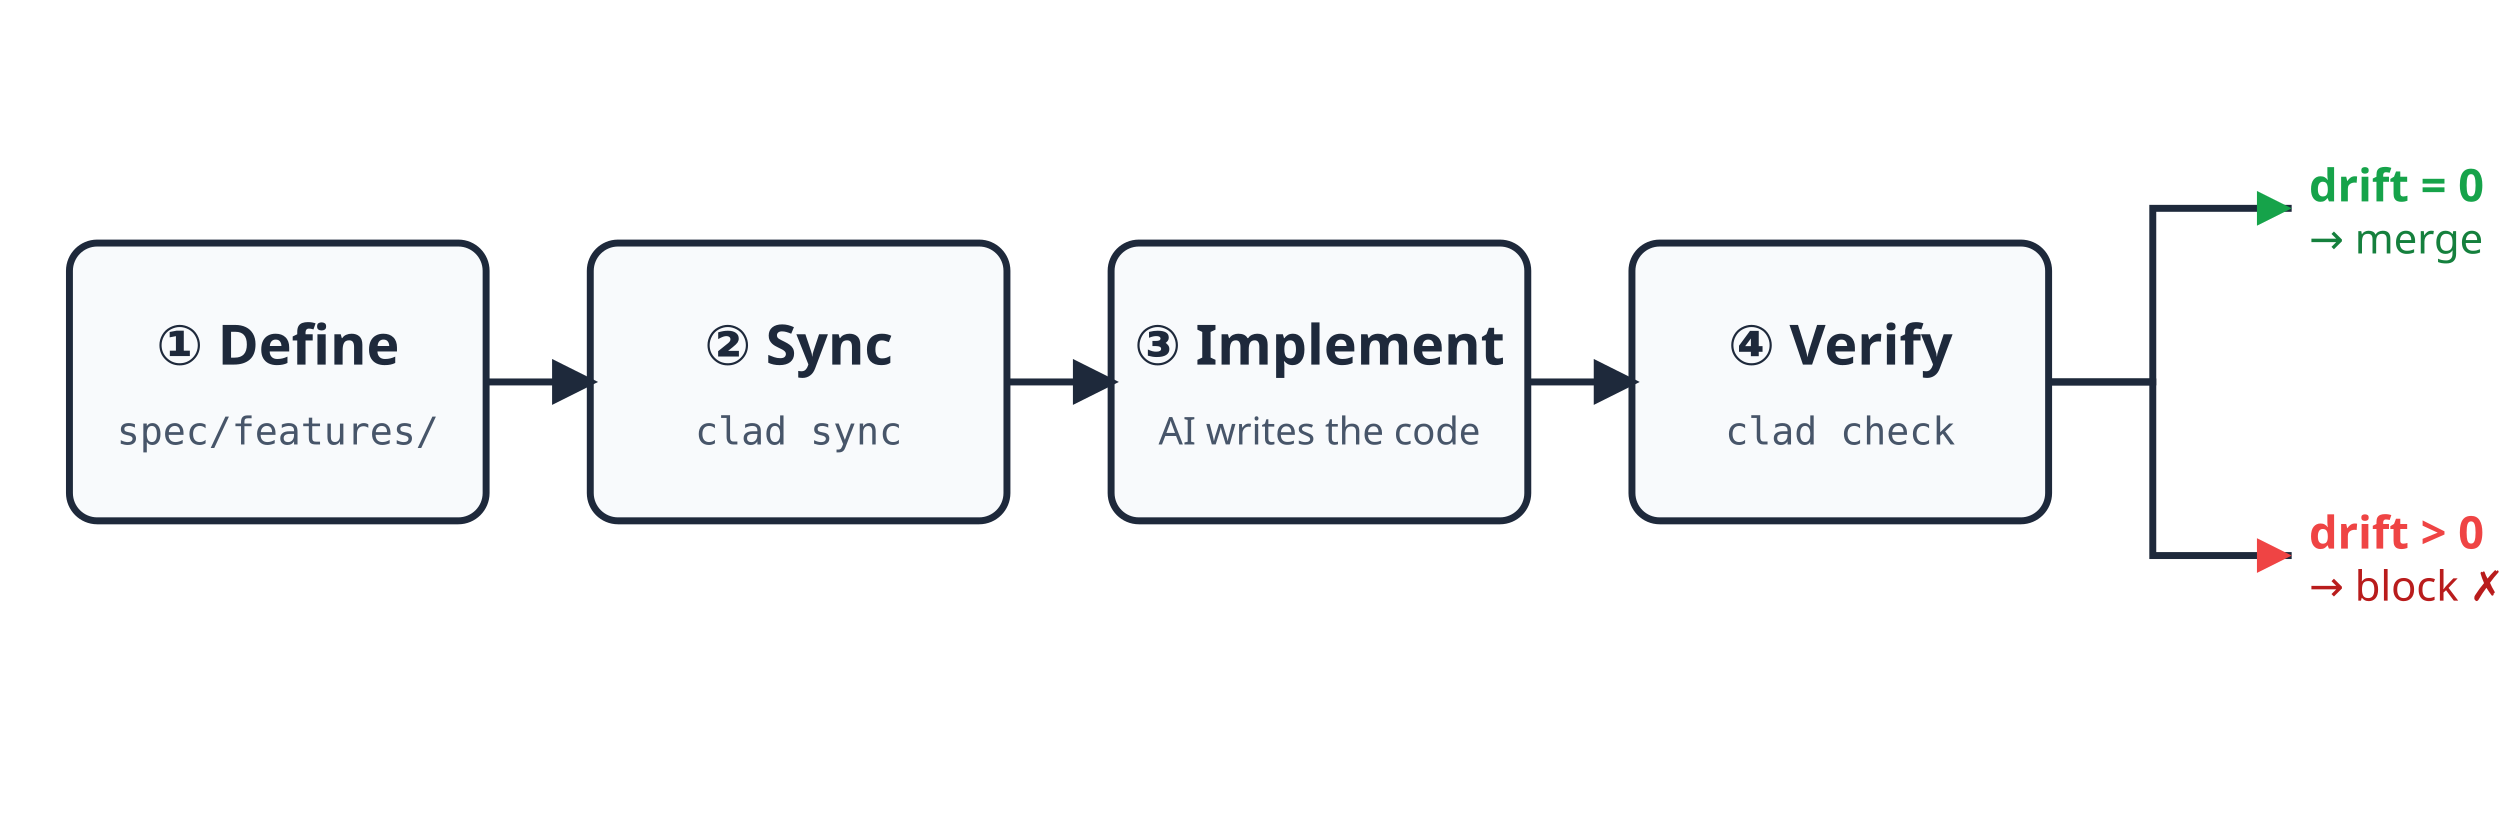
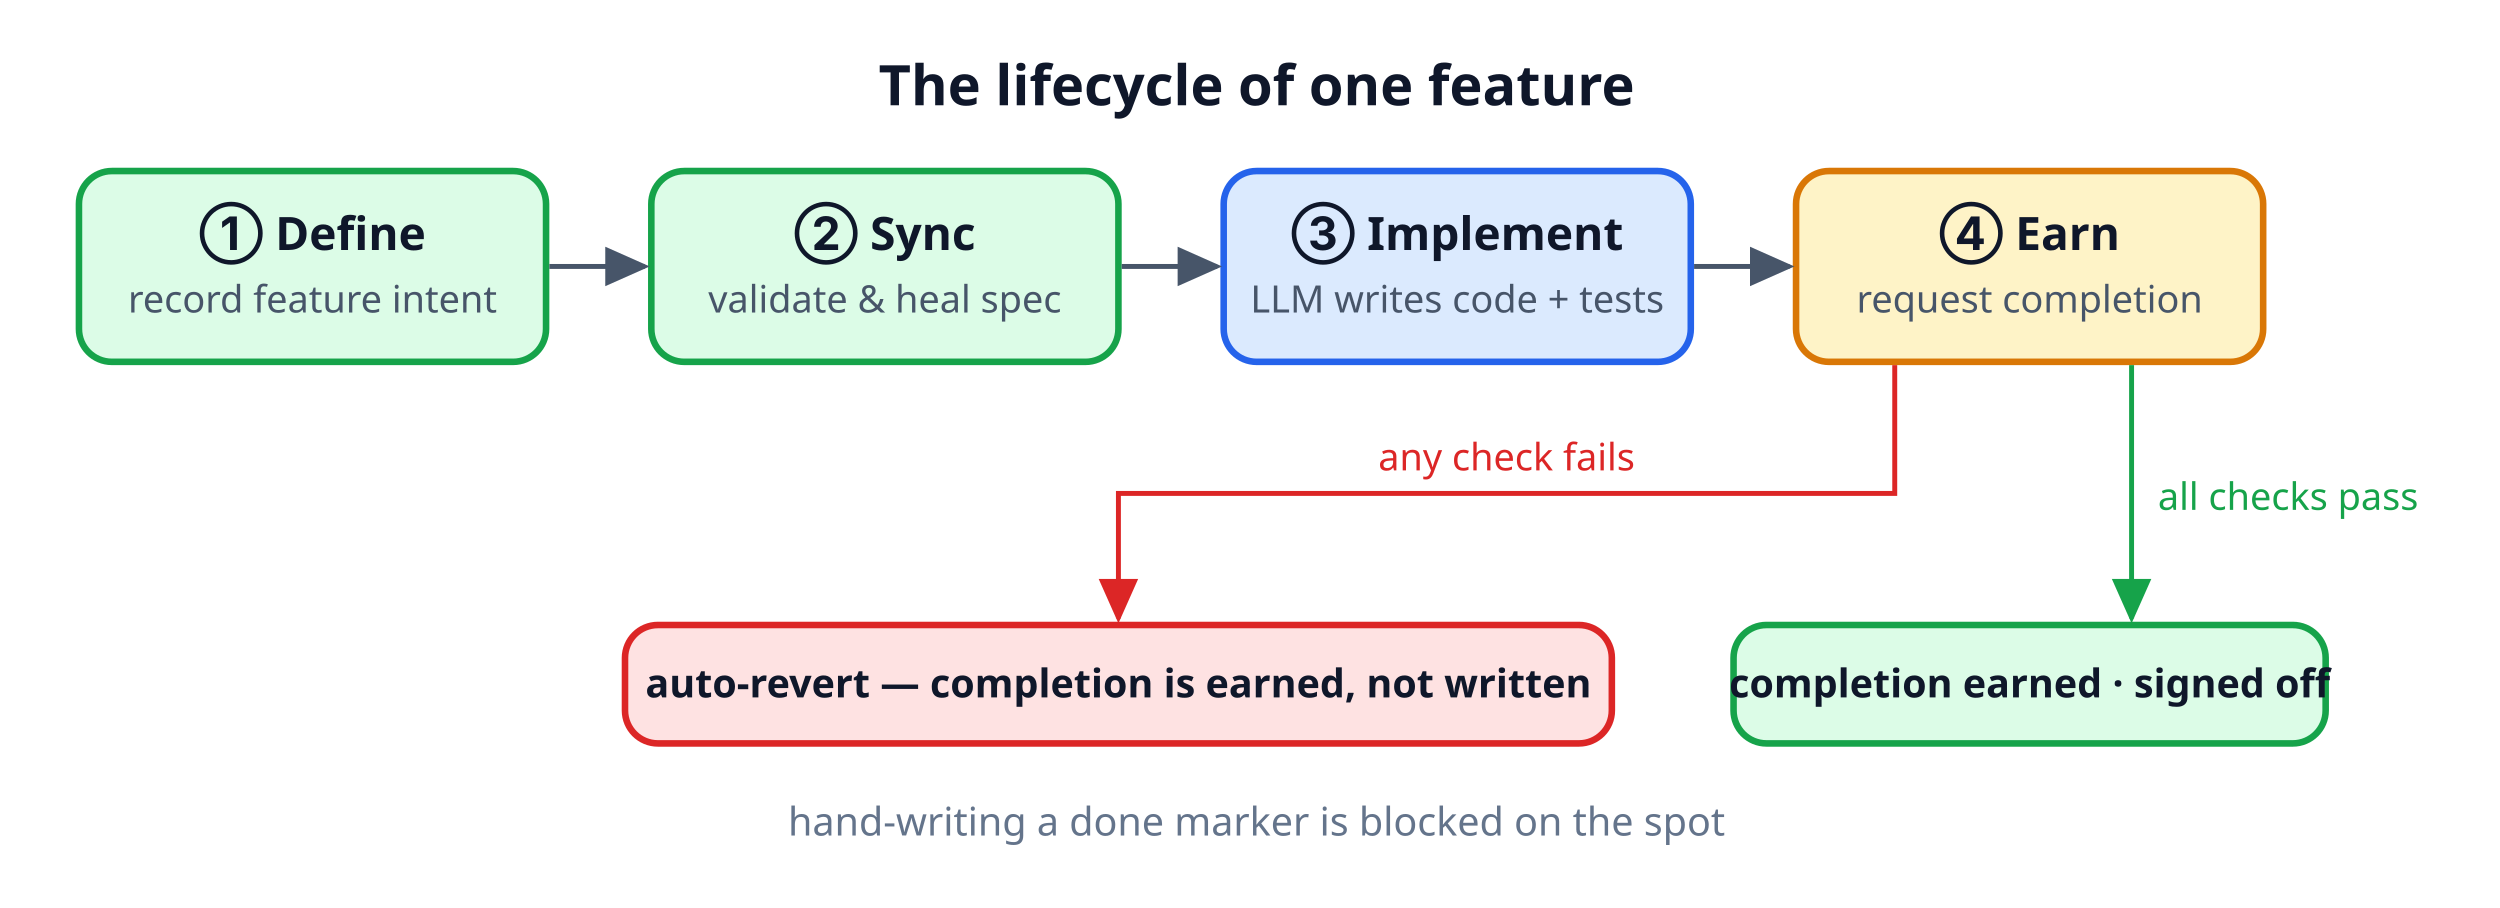
- <svg xmlns="http://www.w3.org/2000/svg" width="720" height="240" viewBox="0 0 720 240" role="img" aria-labelledby="workflow-title">
-   <g font-family="sans-serif">
-     <rect x="20" y="70" width="120" height="80" rx="8" fill="#f8fafc" stroke="#1e293b" stroke-width="2" />
-     <text x="80" y="105" font-size="16" font-weight="700" fill="#1e293b" text-anchor="middle">① Define</text>
-     <text x="80" y="128" font-size="11" font-family="monospace" fill="#475569" text-anchor="middle">spec/features/</text>
-     <rect x="170" y="70" width="120" height="80" rx="8" fill="#f8fafc" stroke="#1e293b" stroke-width="2" />
-     <text x="230" y="105" font-size="16" font-weight="700" fill="#1e293b" text-anchor="middle">② Sync</text>
-     <text x="230" y="128" font-size="11" font-family="monospace" fill="#475569" text-anchor="middle">clad sync</text>
-     <rect x="320" y="70" width="120" height="80" rx="8" fill="#f8fafc" stroke="#1e293b" stroke-width="2" />
-     <text x="380" y="105" font-size="16" font-weight="700" fill="#1e293b" text-anchor="middle">③ Implement</text>
-     <text x="380" y="128" font-size="11" fill="#475569" text-anchor="middle">AI writes the code</text>
-     <rect x="470" y="70" width="120" height="80" rx="8" fill="#f8fafc" stroke="#1e293b" stroke-width="2" />
-     <text x="530" y="105" font-size="16" font-weight="700" fill="#1e293b" text-anchor="middle">④ Verify</text>
-     <text x="530" y="128" font-size="11" font-family="monospace" fill="#475569" text-anchor="middle">clad check</text>
-   </g>
-   <g stroke="#1e293b" stroke-width="2" fill="#1e293b">
-     <line x1="140" y1="110" x2="165" y2="110" />
-     <polygon points="160,105 170,110 160,115" />
-     <line x1="290" y1="110" x2="315" y2="110" />
-     <polygon points="310,105 320,110 310,115" />
-     <line x1="440" y1="110" x2="465" y2="110" />
-     <polygon points="460,105 470,110 460,115" />
-   </g>
-   <g stroke="#1e293b" stroke-width="2" fill="none">
-     <path d="M 590 110 L 620 110 L 620 60 L 660 60" />
-     <path d="M 590 110 L 620 110 L 620 160 L 660 160" />
-   </g>
-   <polygon points="650,55 660,60 650,65" fill="#16a34a" />
-   <polygon points="650,155 660,160 650,165" fill="#ef4444" />
-   <text x="665" y="58" font-family="sans-serif" font-size="13" font-weight="700" fill="#16a34a">drift = 0</text>
-   <text x="665" y="73" font-family="sans-serif" font-size="12" fill="#15803d">→ merge ✓</text>
-   <text x="665" y="158" font-family="sans-serif" font-size="13" font-weight="700" fill="#ef4444">drift &gt; 0</text>
-   <text x="665" y="173" font-family="sans-serif" font-size="12" fill="#b91c1c">→ block ✗</text>
+ <svg xmlns="http://www.w3.org/2000/svg" viewBox="0 0 760 276" width="760" height="276">
+   <defs>
+     <marker id="ah" markerWidth="10" markerHeight="8" refX="8" refY="4" orient="auto">
+       <path d="M0,0 L9,4 L0,8 z" fill="#475569" />
+     </marker>
+     <marker id="ah-green" markerWidth="10" markerHeight="8" refX="8" refY="4" orient="auto">
+       <path d="M0,0 L9,4 L0,8 z" fill="#16a34a" />
+     </marker>
+     <marker id="ah-red" markerWidth="10" markerHeight="8" refX="8" refY="4" orient="auto">
+       <path d="M0,0 L9,4 L0,8 z" fill="#dc2626" />
+     </marker>
+   </defs>
+   <text x="382" y="32" text-anchor="middle" font-family="-apple-system, 'Segoe UI', 'Noto Sans', sans-serif" font-size="17" font-weight="700" fill="#0f172a">The lifecycle of one feature</text>
+   <rect x="24" y="52" width="142" height="58" rx="10" fill="#dcfce7" stroke="#16a34a" stroke-width="2" />
+   <text x="95" y="76" text-anchor="middle" font-family="-apple-system, 'Segoe UI', 'Noto Sans', sans-serif" font-size="14" font-weight="700" fill="#0f172a">① Define</text>
+   <text x="95" y="95" text-anchor="middle" font-family="-apple-system, 'Segoe UI', 'Noto Sans', sans-serif" font-size="11.5" fill="#475569">record feature intent</text>
+   <rect x="198" y="52" width="142" height="58" rx="10" fill="#dcfce7" stroke="#16a34a" stroke-width="2" />
+   <text x="269" y="76" text-anchor="middle" font-family="-apple-system, 'Segoe UI', 'Noto Sans', sans-serif" font-size="14" font-weight="700" fill="#0f172a">② Sync</text>
+   <text x="269" y="95" text-anchor="middle" font-family="-apple-system, 'Segoe UI', 'Noto Sans', sans-serif" font-size="11.5" fill="#475569">validate &amp; heal spec</text>
+   <rect x="372" y="52" width="142" height="58" rx="10" fill="#dbeafe" stroke="#2563eb" stroke-width="2" />
+   <text x="443" y="76" text-anchor="middle" font-family="-apple-system, 'Segoe UI', 'Noto Sans', sans-serif" font-size="14" font-weight="700" fill="#0f172a">③ Implement</text>
+   <text x="443" y="95" text-anchor="middle" font-family="-apple-system, 'Segoe UI', 'Noto Sans', sans-serif" font-size="11.5" fill="#475569">LLM writes code + tests</text>
+   <rect x="546" y="52" width="142" height="58" rx="10" fill="#fef3c7" stroke="#d97706" stroke-width="2" />
+   <text x="617" y="76" text-anchor="middle" font-family="-apple-system, 'Segoe UI', 'Noto Sans', sans-serif" font-size="14" font-weight="700" fill="#0f172a">④ Earn</text>
+   <text x="617" y="95" text-anchor="middle" font-family="-apple-system, 'Segoe UI', 'Noto Sans', sans-serif" font-size="11.5" fill="#475569">request completion</text>
+   <line x1="167" y1="81" x2="196" y2="81" stroke="#475569" stroke-width="1.5" marker-end="url(#ah)" />
+   <line x1="341" y1="81" x2="370" y2="81" stroke="#475569" stroke-width="1.5" marker-end="url(#ah)" />
+   <line x1="515" y1="81" x2="544" y2="81" stroke="#475569" stroke-width="1.5" marker-end="url(#ah)" />
+   <line x1="648" y1="111" x2="648" y2="188" stroke="#16a34a" stroke-width="1.5" marker-end="url(#ah-green)" />
+   <text x="656" y="155" text-anchor="start" font-family="-apple-system, 'Segoe UI', 'Noto Sans', sans-serif" font-size="11.5" fill="#16a34a">all checks pass</text>
+   <rect x="527" y="190" width="180" height="36" rx="10" fill="#dcfce7" stroke="#16a34a" stroke-width="2" />
+   <text x="617" y="212" text-anchor="middle" font-family="-apple-system, 'Segoe UI', 'Noto Sans', sans-serif" font-size="12" font-weight="600" fill="#0f172a">completion earned · signed off</text>
+   <path d="M 576,111 L 576,150 L 340,150 L 340,188" fill="none" stroke="#dc2626" stroke-width="1.5" marker-end="url(#ah-red)" />
+   <text x="458" y="143" text-anchor="middle" font-family="-apple-system, 'Segoe UI', 'Noto Sans', sans-serif" font-size="11.5" fill="#dc2626">any check fails</text>
+   <rect x="190" y="190" width="300" height="36" rx="10" fill="#fee2e2" stroke="#dc2626" stroke-width="2" />
+   <text x="340" y="212" text-anchor="middle" font-family="-apple-system, 'Segoe UI', 'Noto Sans', sans-serif" font-size="12" font-weight="600" fill="#0f172a">auto-revert — completion is earned, not written</text>
+   <text x="382" y="254" text-anchor="middle" font-family="-apple-system, 'Segoe UI', 'Noto Sans', sans-serif" font-size="12" fill="#64748b">hand-writing a done marker is blocked on the spot</text>
</svg>
